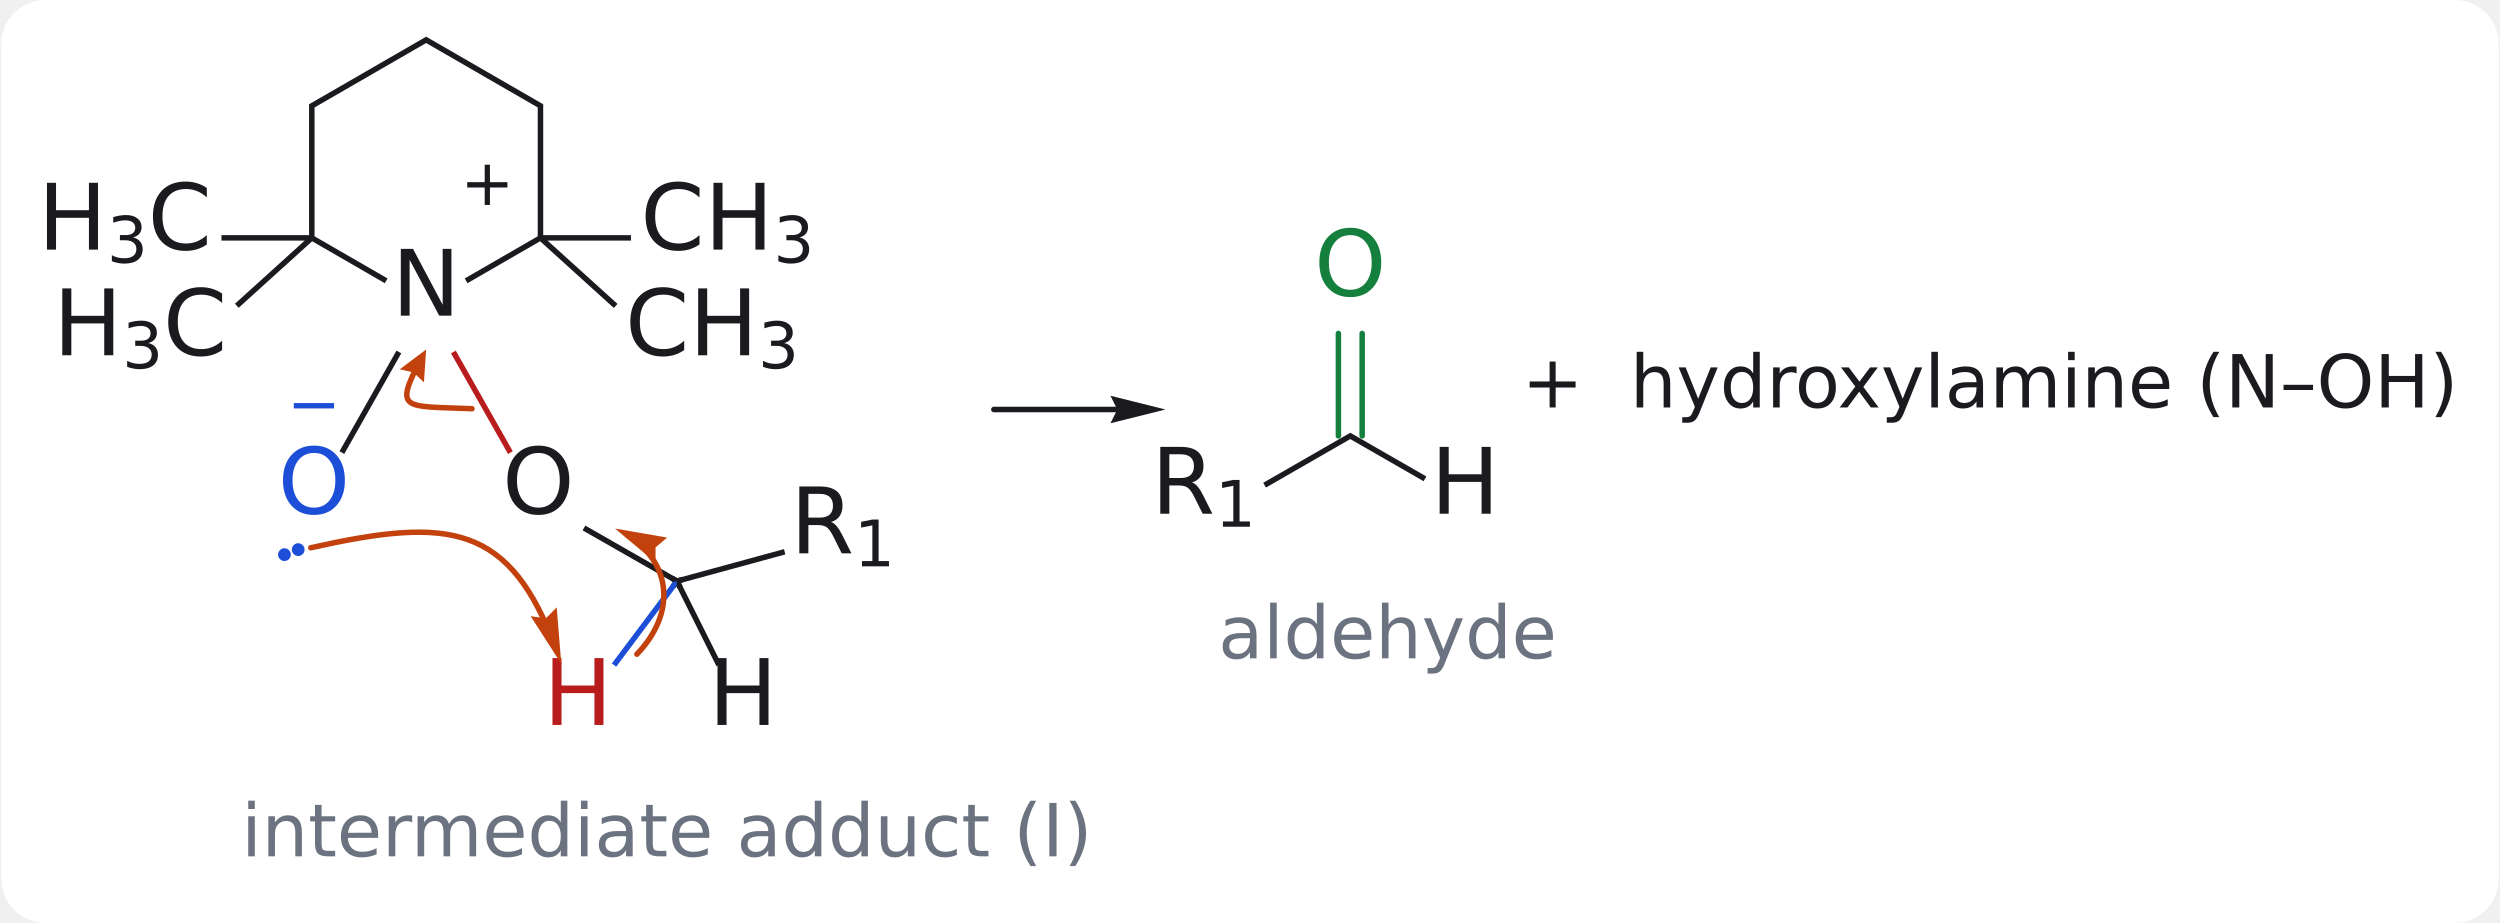
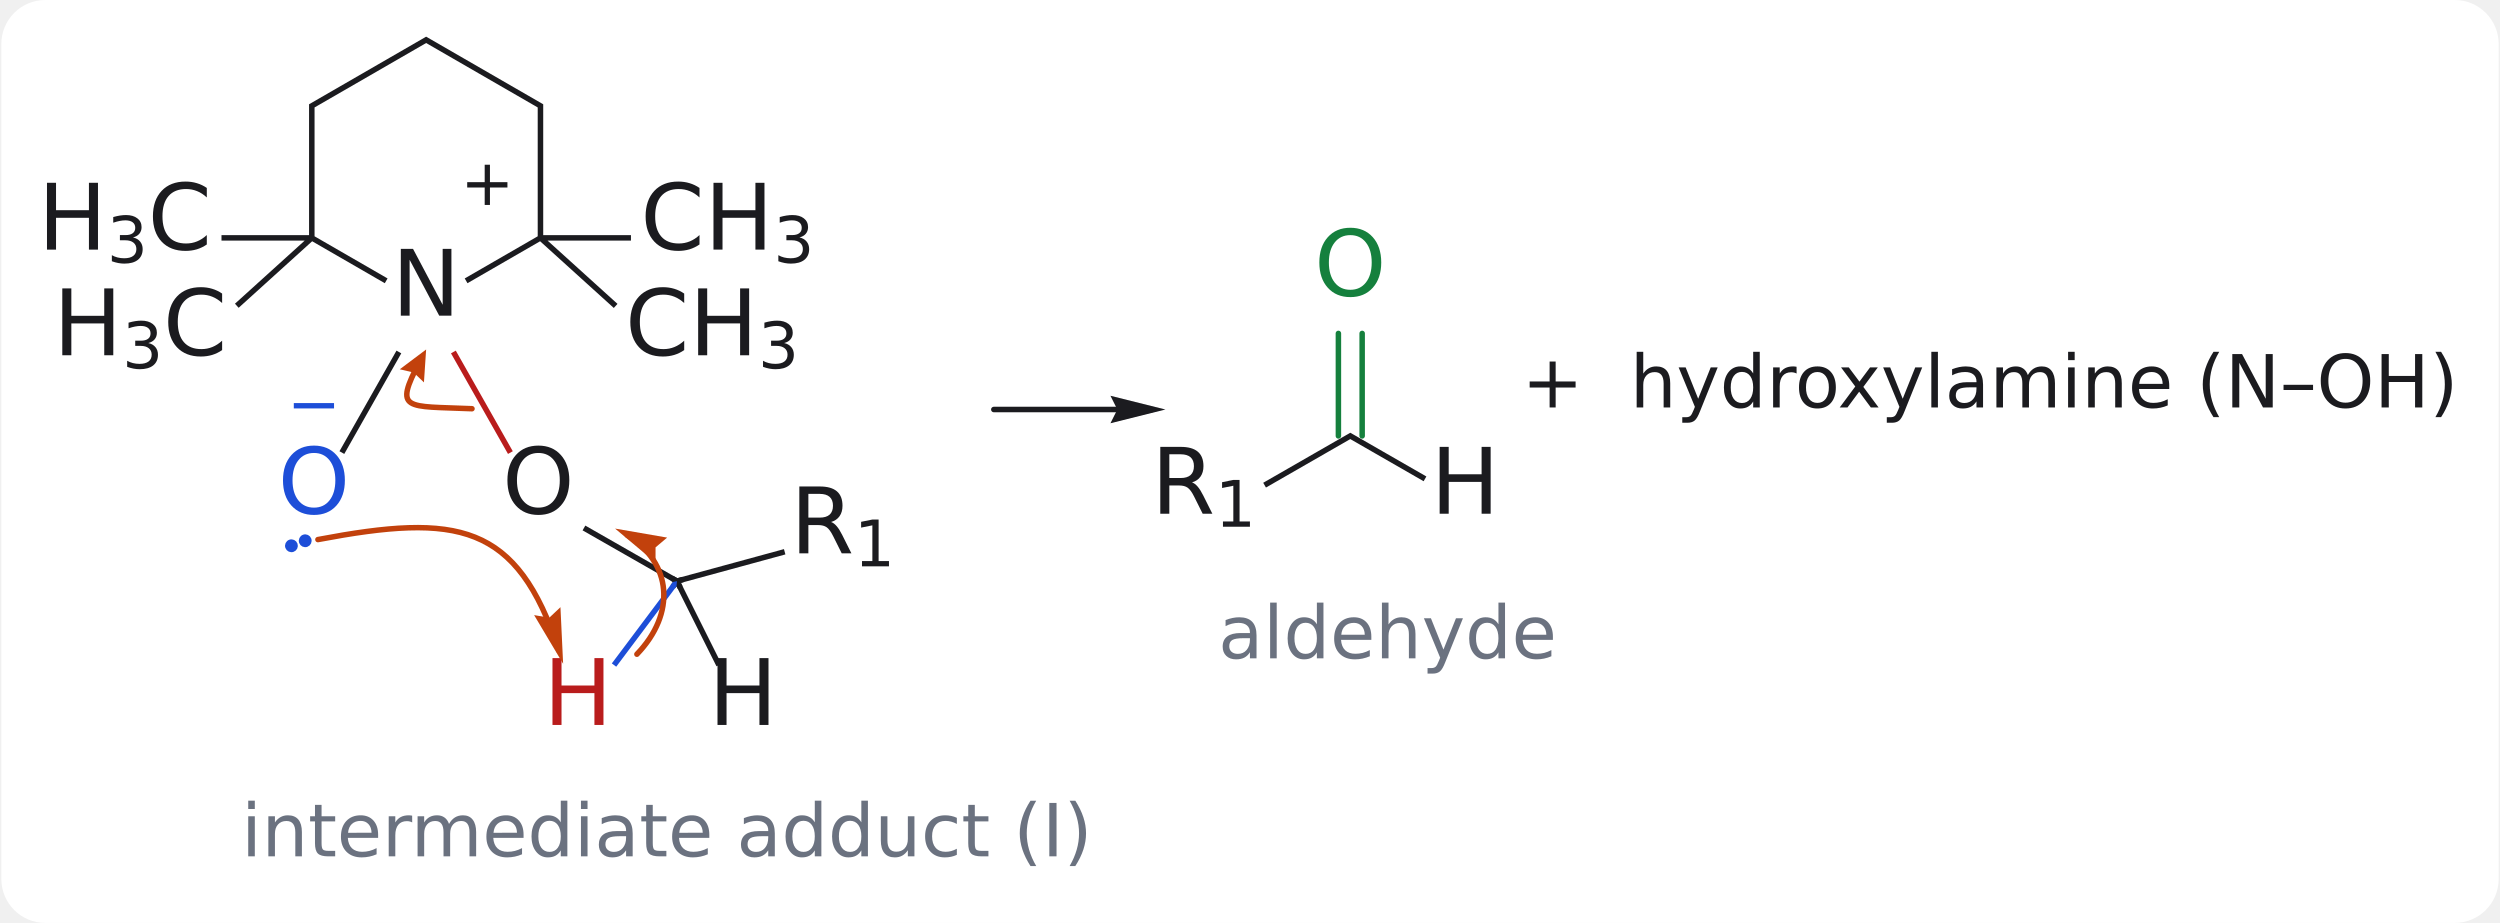
<svg xmlns="http://www.w3.org/2000/svg" viewBox="-135.143 -96.677 794.482 293.61" width="493" height="182">
  <style>.c-ink.fill{fill:#1b1b1f}.c-ink.stroke{stroke:#1b1b1f}.c-arrow.fill{fill:#c2410c}.c-arrow.stroke{stroke:#c2410c}.c-nu.fill{fill:#1d4ed8}.c-nu.stroke{stroke:#1d4ed8}.c-el.fill{fill:#b91c1c}.c-el.stroke{stroke:#b91c1c}.c-good.fill{fill:#15803d}.c-good.stroke{stroke:#15803d}.c-muted.fill{fill:#6b7280}.c-muted.stroke{stroke:#6b7280}.card{fill:#ffffff}@media (prefers-color-scheme: dark){.c-ink.fill{fill:#e6e6ea}.c-ink.stroke{stroke:#e6e6ea}.c-arrow.fill{fill:#ff9f5a}.c-arrow.stroke{stroke:#ff9f5a}.c-nu.fill{fill:#8ab4ff}.c-nu.stroke{stroke:#8ab4ff}.c-el.fill{fill:#ff8a8a}.c-el.stroke{stroke:#ff8a8a}.c-good.fill{fill:#6ee7a0}.c-good.stroke{stroke:#6ee7a0}.c-muted.fill{fill:#9ca3af}.c-muted.stroke{stroke:#9ca3af}.card{fill:#1e1e1e}}</style>
  <rect class="card" x="-135.143" y="-96.677" width="794.482" height="293.610" rx="14" />
  <path class="c-good stroke" d="M290.22 42 L290.22 9.397 " fill="none" stroke-width="1.75" stroke-linecap="round" stroke-linejoin="round" />
  <path class="c-good stroke" d="M297.78 42 L297.78 9.397 " fill="none" stroke-width="1.75" stroke-linecap="round" stroke-linejoin="round" />
  <path class="c-ink fill stroke" d="M79.919 87.26 L78.614 86.514 L77.746 88.034 L78.505 88.468 L79.8 88.2 Z M78.505 88.468 L77.726 89.508 L79.126 90.558 L79.651 89.858 L79.8 88.2 Z M81.06 88.763 L81.904 88.533 L81.444 86.845 L79.919 87.26 L79.8 88.2 Z M79.651 89.858 L80.042 90.64 L81.607 89.858 L81.06 88.763 L79.8 88.2 Z " stroke-width="0" stroke-linecap="round" stroke-linejoin="round" />
  <path class="c-ink fill stroke" d="M13.151 -6.582 L36.257 -19.924 L36.372 -21 L35.497 -21.505 L12.276 -8.098 Z M37.247 -21.875 L37.247 -63.505 L35.497 -62.495 L35.497 -21.505 L36.372 -21 Z M37.247 -63.505 L-0 -85.01 L0 -82.99 L35.497 -62.495 Z M0 -85.01 L-37.247 -63.505 L-35.497 -62.495 L-0 -82.99 Z M-37.247 -63.505 L-37.247 -21.875 L-36.372 -21 L-35.497 -21.505 L-35.497 -62.495 Z M-36.257 -19.924 L-13.151 -6.582 L-12.276 -8.098 L-35.497 -21.505 L-36.372 -21 Z M38.643 -20.125 L65.16 -20.125 L65.16 -21.875 L37.247 -21.875 L36.372 -21 Z M36.257 -19.924 L59.701 1.293 L60.876 -0.005 L38.643 -20.125 L36.372 -21 Z M-37.247 -21.875 L-65.103 -21.875 L-65.103 -20.125 L-38.643 -20.125 L-36.372 -21 Z M-38.643 -20.125 L-60.819 -0.057 L-59.644 1.241 L-36.257 -19.924 L-36.372 -21 Z M-9.43 14.867 L-27.566 46.872 L-26.044 47.735 L-7.908 15.729 Z M49.773 72.05 L78.505 88.468 L79.8 88.2 L79.919 87.26 L50.642 70.53 Z M81.06 88.763 L114.293 79.7 L113.833 78.011 L79.919 87.26 L79.8 88.2 Z M79.651 89.858 L92.368 115.293 L93.934 114.511 L81.06 88.763 L79.8 88.2 Z M294 43.009 L317.334 56.42 L318.206 54.902 L294 40.991 Z M294 40.991 L266.301 56.91 L267.173 58.427 L294 43.009 Z " stroke-width="0" stroke-linecap="round" stroke-linejoin="round" />
  <path class="c-nu fill stroke" d="M78.505 88.468 L59.073 114.377 L60.473 115.427 L79.651 89.858 L79.8 88.2 Z " stroke-width="0" stroke-linecap="round" stroke-linejoin="round" />
  <path class="c-el fill stroke" d="M7.908 15.729 L26.044 47.735 L27.566 46.872 L9.43 14.867 Z " stroke-width="0" stroke-linecap="round" stroke-linejoin="round" />
-   <text class="c-ink fill" xml:space="preserve" x="-10.909" y="-16.442" font-family="DejaVu Sans" font-size="29.167" font-weight="normal" font-style="normal" text-decoration="none" dominant-baseline="text-before-edge">N</text>
-   <text class="c-ink fill" xml:space="preserve" x="10.909" y="-45.609" font-family="DejaVu Sans" font-size="20.417" font-weight="normal" font-style="normal" text-decoration="none" dominant-baseline="text-before-edge">+</text>
-   <text class="c-ink fill" xml:space="preserve" x="68.189" y="-37.456" font-family="DejaVu Sans" font-size="29.167" font-weight="normal" font-style="normal" text-decoration="none" dominant-baseline="text-before-edge">CH</text>
-   <text class="c-ink fill" xml:space="preserve" x="110.487" y="-27.248" font-family="DejaVu Sans" font-size="20.417" font-weight="normal" font-style="normal" text-decoration="none" dominant-baseline="text-before-edge">3</text>
-   <text class="c-ink fill" xml:space="preserve" x="63.317" y="-3.856" font-family="DejaVu Sans" font-size="29.167" font-weight="normal" font-style="normal" text-decoration="none" dominant-baseline="text-before-edge">CH</text>
-   <text class="c-ink fill" xml:space="preserve" x="105.615" y="6.352" font-family="DejaVu Sans" font-size="20.417" font-weight="normal" font-style="normal" text-decoration="none" dominant-baseline="text-before-edge">3</text>
-   <text class="c-ink fill" xml:space="preserve" x="-123.476" y="-37.456" font-family="DejaVu Sans" font-size="29.167" font-weight="normal" font-style="normal" text-decoration="none" dominant-baseline="text-before-edge">H</text>
-   <text class="c-ink fill" xml:space="preserve" x="-101.544" y="-27.248" font-family="DejaVu Sans" font-size="20.417" font-weight="normal" font-style="normal" text-decoration="none" dominant-baseline="text-before-edge">3</text>
-   <text class="c-ink fill" xml:space="preserve" x="-88.555" y="-37.456" font-family="DejaVu Sans" font-size="29.167" font-weight="normal" font-style="normal" text-decoration="none" dominant-baseline="text-before-edge">C</text>
-   <text class="c-ink fill" xml:space="preserve" x="-118.604" y="-3.856" font-family="DejaVu Sans" font-size="29.167" font-weight="normal" font-style="normal" text-decoration="none" dominant-baseline="text-before-edge">H</text>
-   <text class="c-ink fill" xml:space="preserve" x="-96.672" y="6.352" font-family="DejaVu Sans" font-size="20.417" font-weight="normal" font-style="normal" text-decoration="none" dominant-baseline="text-before-edge">3</text>
-   <text class="c-ink fill" xml:space="preserve" x="-83.683" y="-3.856" font-family="DejaVu Sans" font-size="29.167" font-weight="normal" font-style="normal" text-decoration="none" dominant-baseline="text-before-edge">C</text>
-   <text class="c-nu fill" xml:space="preserve" x="-47.179" y="46.544" font-family="DejaVu Sans" font-size="29.167" font-weight="normal" font-style="normal" text-decoration="none" dominant-baseline="text-before-edge">O</text>
-   <text class="c-nu fill" xml:space="preserve" x="-44.253" y="24.669" font-family="DejaVu Sans" font-size="20.417" font-weight="normal" font-style="normal" text-decoration="none" dominant-baseline="text-before-edge">−</text>
-   <path class="c-nu fill stroke" d="M-41.786 78.576 C-42.006 77.97 -41.694 77.301 -41.089 77.08 C-40.483 76.86 -39.814 77.172 -39.593 77.778 C-39.373 78.383 -39.685 79.053 -40.291 79.273 C-40.896 79.493 -41.566 79.181 -41.786 78.576 Z " stroke-width="1.75" stroke-linecap="round" stroke-linejoin="round" />
-   <path class="c-nu fill stroke" d="M-46.171 80.172 C-46.392 79.566 -46.08 78.897 -45.474 78.677 C-44.869 78.456 -44.199 78.768 -43.979 79.374 C-43.758 79.979 -44.071 80.649 -44.676 80.869 C-45.281 81.09 -45.951 80.777 -46.171 80.172 Z " stroke-width="1.75" stroke-linecap="round" stroke-linejoin="round" />
-   <text class="c-ink fill" xml:space="preserve" x="24.221" y="46.544" font-family="DejaVu Sans" font-size="29.167" font-weight="normal" font-style="normal" text-decoration="none" dominant-baseline="text-before-edge">O</text>
-   <text class="c-el fill" xml:space="preserve" x="37.334" y="113.758" font-family="DejaVu Sans" font-size="29.167" font-weight="normal" font-style="normal" text-decoration="none" dominant-baseline="text-before-edge">H</text>
-   <text class="c-ink fill" xml:space="preserve" x="115.867" y="59.158" font-family="DejaVu Sans" font-size="29.167" font-weight="normal" font-style="normal" text-decoration="none" dominant-baseline="text-before-edge">R</text>
-   <text class="c-ink fill" xml:space="preserve" x="136.133" y="69.366" font-family="DejaVu Sans" font-size="20.417" font-weight="normal" font-style="normal" text-decoration="none" dominant-baseline="text-before-edge">1</text>
-   <text class="c-ink fill" xml:space="preserve" x="89.834" y="113.758" font-family="DejaVu Sans" font-size="29.167" font-weight="normal" font-style="normal" text-decoration="none" dominant-baseline="text-before-edge">H</text>
-   <text class="c-good fill" xml:space="preserve" x="282.521" y="-22.756" font-family="DejaVu Sans" font-size="29.167" font-weight="normal" font-style="normal" text-decoration="none" dominant-baseline="text-before-edge">O</text>
-   <text class="c-ink fill" xml:space="preserve" x="319.574" y="46.558" font-family="DejaVu Sans" font-size="29.167" font-weight="normal" font-style="normal" text-decoration="none" dominant-baseline="text-before-edge">H</text>
-   <text class="c-ink fill" xml:space="preserve" x="230.699" y="46.558" font-family="DejaVu Sans" font-size="29.167" font-weight="normal" font-style="normal" text-decoration="none" dominant-baseline="text-before-edge">R</text>
-   <text class="c-ink fill" xml:space="preserve" x="250.965" y="56.766" font-family="DejaVu Sans" font-size="20.417" font-weight="normal" font-style="normal" text-decoration="none" dominant-baseline="text-before-edge">1</text>
+   <text class="c-ink fill" xml:space="preserve" x="-10.909" y="-16.442" font-family="DejaVu Sans, Noto Sans CJK KR, Noto Sans CJK JP, sans-serif" font-size="29.167" font-weight="normal" font-style="normal" text-decoration="none" dominant-baseline="text-before-edge">N</text>
+   <text class="c-ink fill" xml:space="preserve" x="10.909" y="-45.609" font-family="DejaVu Sans, Noto Sans CJK KR, Noto Sans CJK JP, sans-serif" font-size="20.417" font-weight="normal" font-style="normal" text-decoration="none" dominant-baseline="text-before-edge">+</text>
+   <text class="c-ink fill" xml:space="preserve" x="68.189" y="-37.456" font-family="DejaVu Sans, Noto Sans CJK KR, Noto Sans CJK JP, sans-serif" font-size="29.167" font-weight="normal" font-style="normal" text-decoration="none" dominant-baseline="text-before-edge">CH</text>
+   <text class="c-ink fill" xml:space="preserve" x="110.487" y="-27.248" font-family="DejaVu Sans, Noto Sans CJK KR, Noto Sans CJK JP, sans-serif" font-size="20.417" font-weight="normal" font-style="normal" text-decoration="none" dominant-baseline="text-before-edge">3</text>
+   <text class="c-ink fill" xml:space="preserve" x="63.317" y="-3.856" font-family="DejaVu Sans, Noto Sans CJK KR, Noto Sans CJK JP, sans-serif" font-size="29.167" font-weight="normal" font-style="normal" text-decoration="none" dominant-baseline="text-before-edge">CH</text>
+   <text class="c-ink fill" xml:space="preserve" x="105.615" y="6.352" font-family="DejaVu Sans, Noto Sans CJK KR, Noto Sans CJK JP, sans-serif" font-size="20.417" font-weight="normal" font-style="normal" text-decoration="none" dominant-baseline="text-before-edge">3</text>
+   <text class="c-ink fill" xml:space="preserve" x="-123.476" y="-37.456" font-family="DejaVu Sans, Noto Sans CJK KR, Noto Sans CJK JP, sans-serif" font-size="29.167" font-weight="normal" font-style="normal" text-decoration="none" dominant-baseline="text-before-edge">H</text>
+   <text class="c-ink fill" xml:space="preserve" x="-101.544" y="-27.248" font-family="DejaVu Sans, Noto Sans CJK KR, Noto Sans CJK JP, sans-serif" font-size="20.417" font-weight="normal" font-style="normal" text-decoration="none" dominant-baseline="text-before-edge">3</text>
+   <text class="c-ink fill" xml:space="preserve" x="-88.555" y="-37.456" font-family="DejaVu Sans, Noto Sans CJK KR, Noto Sans CJK JP, sans-serif" font-size="29.167" font-weight="normal" font-style="normal" text-decoration="none" dominant-baseline="text-before-edge">C</text>
+   <text class="c-ink fill" xml:space="preserve" x="-118.604" y="-3.856" font-family="DejaVu Sans, Noto Sans CJK KR, Noto Sans CJK JP, sans-serif" font-size="29.167" font-weight="normal" font-style="normal" text-decoration="none" dominant-baseline="text-before-edge">H</text>
+   <text class="c-ink fill" xml:space="preserve" x="-96.672" y="6.352" font-family="DejaVu Sans, Noto Sans CJK KR, Noto Sans CJK JP, sans-serif" font-size="20.417" font-weight="normal" font-style="normal" text-decoration="none" dominant-baseline="text-before-edge">3</text>
+   <text class="c-ink fill" xml:space="preserve" x="-83.683" y="-3.856" font-family="DejaVu Sans, Noto Sans CJK KR, Noto Sans CJK JP, sans-serif" font-size="29.167" font-weight="normal" font-style="normal" text-decoration="none" dominant-baseline="text-before-edge">C</text>
+   <text class="c-nu fill" xml:space="preserve" x="-47.179" y="46.544" font-family="DejaVu Sans, Noto Sans CJK KR, Noto Sans CJK JP, sans-serif" font-size="29.167" font-weight="normal" font-style="normal" text-decoration="none" dominant-baseline="text-before-edge">O</text>
+   <text class="c-nu fill" xml:space="preserve" x="-44.253" y="24.669" font-family="DejaVu Sans, Noto Sans CJK KR, Noto Sans CJK JP, sans-serif" font-size="20.417" font-weight="normal" font-style="normal" text-decoration="none" dominant-baseline="text-before-edge">−</text>
+   <path class="c-nu fill stroke" d="M-39.563 75.757 C-39.783 75.151 -39.471 74.482 -38.866 74.261 C-38.26 74.041 -37.591 74.353 -37.37 74.959 C-37.15 75.564 -37.462 76.234 -38.068 76.454 C-38.673 76.674 -39.343 76.362 -39.563 75.757 Z " stroke-width="1.75" stroke-linecap="round" stroke-linejoin="round" />
+   <path class="c-nu fill stroke" d="M-43.948 77.353 C-44.169 76.747 -43.856 76.078 -43.251 75.857 C-42.645 75.637 -41.976 75.949 -41.756 76.555 C-41.535 77.16 -41.847 77.83 -42.453 78.05 C-43.058 78.27 -43.728 77.958 -43.948 77.353 Z " stroke-width="1.75" stroke-linecap="round" stroke-linejoin="round" />
+   <text class="c-ink fill" xml:space="preserve" x="24.221" y="46.544" font-family="DejaVu Sans, Noto Sans CJK KR, Noto Sans CJK JP, sans-serif" font-size="29.167" font-weight="normal" font-style="normal" text-decoration="none" dominant-baseline="text-before-edge">O</text>
+   <text class="c-el fill" xml:space="preserve" x="37.334" y="113.758" font-family="DejaVu Sans, Noto Sans CJK KR, Noto Sans CJK JP, sans-serif" font-size="29.167" font-weight="normal" font-style="normal" text-decoration="none" dominant-baseline="text-before-edge">H</text>
+   <text class="c-ink fill" xml:space="preserve" x="115.867" y="59.158" font-family="DejaVu Sans, Noto Sans CJK KR, Noto Sans CJK JP, sans-serif" font-size="29.167" font-weight="normal" font-style="normal" text-decoration="none" dominant-baseline="text-before-edge">R</text>
+   <text class="c-ink fill" xml:space="preserve" x="136.133" y="69.366" font-family="DejaVu Sans, Noto Sans CJK KR, Noto Sans CJK JP, sans-serif" font-size="20.417" font-weight="normal" font-style="normal" text-decoration="none" dominant-baseline="text-before-edge">1</text>
+   <text class="c-ink fill" xml:space="preserve" x="89.834" y="113.758" font-family="DejaVu Sans, Noto Sans CJK KR, Noto Sans CJK JP, sans-serif" font-size="29.167" font-weight="normal" font-style="normal" text-decoration="none" dominant-baseline="text-before-edge">H</text>
+   <text class="c-good fill" xml:space="preserve" x="282.521" y="-22.756" font-family="DejaVu Sans, Noto Sans CJK KR, Noto Sans CJK JP, sans-serif" font-size="29.167" font-weight="normal" font-style="normal" text-decoration="none" dominant-baseline="text-before-edge">O</text>
+   <text class="c-ink fill" xml:space="preserve" x="319.574" y="46.558" font-family="DejaVu Sans, Noto Sans CJK KR, Noto Sans CJK JP, sans-serif" font-size="29.167" font-weight="normal" font-style="normal" text-decoration="none" dominant-baseline="text-before-edge">H</text>
+   <text class="c-ink fill" xml:space="preserve" x="230.699" y="46.558" font-family="DejaVu Sans, Noto Sans CJK KR, Noto Sans CJK JP, sans-serif" font-size="29.167" font-weight="normal" font-style="normal" text-decoration="none" dominant-baseline="text-before-edge">R</text>
+   <text class="c-ink fill" xml:space="preserve" x="250.965" y="56.766" font-family="DejaVu Sans, Noto Sans CJK KR, Noto Sans CJK JP, sans-serif" font-size="20.417" font-weight="normal" font-style="normal" text-decoration="none" dominant-baseline="text-before-edge">1</text>
  <path class="c-ink stroke" d="M180.6 33.6 L230.825 33.6 " fill="none" stroke-width="1.75" stroke-linecap="round" stroke-linejoin="round" />
  <path class="c-ink fill stroke" d="M235.2 33.6 L217.7 29.225 L219.887 33.6 L217.7 37.975 Z " stroke-width="0" stroke-linecap="round" stroke-linejoin="round" />
-   <path class="c-arrow stroke" d="M-36.681 77.582 C7.62 67.63 26.74 69.935 41.549 110.402 " fill="none" stroke-width="1.75" stroke-linecap="round" stroke-linejoin="round" />
-   <path class="c-arrow fill stroke" d="M43 114.53 L41.538 96.551 L38.094 100.024 L33.249 99.354 Z " stroke-width="0" stroke-linecap="round" stroke-linejoin="round" />
+   <path class="c-arrow stroke" d="M-34.425 74.977 C9.97 66.582 28.914 69.59 42.271 110.33 " fill="none" stroke-width="1.75" stroke-linecap="round" stroke-linejoin="round" />
+   <path class="c-arrow fill stroke" d="M43.581 114.505 L42.732 96.486 L39.172 99.841 L34.353 99.005 Z " stroke-width="0" stroke-linecap="round" stroke-linejoin="round" />
  <path class="c-arrow stroke" d="M67.05 111.45 C79.581 98.402 78.213 82.429 63.956 73.55 " fill="none" stroke-width="1.75" stroke-linecap="round" stroke-linejoin="round" />
  <path class="c-arrow fill stroke" d="M60.107 71.476 L72.982 82.281 L72.985 77.459 L76.668 74.346 Z " stroke-width="0" stroke-linecap="round" stroke-linejoin="round" />
  <path class="c-arrow stroke" d="M14.587 33.349 C-6.582 32.437 -10.38 34.242 -2.063 18.367 " fill="none" stroke-width="1.75" stroke-linecap="round" stroke-linejoin="round" />
  <path class="c-arrow fill stroke" d="M0 14.506 L-8.388 20.802 L-3.974 21.839 L-0.695 24.971 Z " stroke-width="0" stroke-linecap="round" stroke-linejoin="round" />
-   <text class="c-muted fill" xml:space="preserve" x="-58.8" y="159.6" font-family="DejaVu Sans" font-size="23.333" font-weight="normal" font-style="normal" text-decoration="none" dominant-baseline="text-before-edge">intermediate adduct (I)</text>
-   <text class="c-muted fill" xml:space="preserve" x="252" y="96.6" font-family="DejaVu Sans" font-size="23.333" font-weight="normal" font-style="normal" text-decoration="none" dominant-baseline="text-before-edge">aldehyde</text>
-   <text class="c-ink fill" xml:space="preserve" x="348.6" y="16.8" font-family="DejaVu Sans" font-size="23.333" font-weight="normal" font-style="normal" text-decoration="none" dominant-baseline="text-before-edge">+  hydroxylamine (N–OH)</text>
+   <text class="c-muted fill" xml:space="preserve" x="-58.8" y="159.6" font-family="DejaVu Sans, Noto Sans CJK KR, Noto Sans CJK JP, sans-serif" font-size="23.333" font-weight="normal" font-style="normal" text-decoration="none" dominant-baseline="text-before-edge">intermediate adduct (I)</text>
+   <text class="c-muted fill" xml:space="preserve" x="252" y="96.6" font-family="DejaVu Sans, Noto Sans CJK KR, Noto Sans CJK JP, sans-serif" font-size="23.333" font-weight="normal" font-style="normal" text-decoration="none" dominant-baseline="text-before-edge">aldehyde</text>
+   <text class="c-ink fill" xml:space="preserve" x="348.6" y="16.8" font-family="DejaVu Sans, Noto Sans CJK KR, Noto Sans CJK JP, sans-serif" font-size="23.333" font-weight="normal" font-style="normal" text-decoration="none" dominant-baseline="text-before-edge">+  hydroxylamine (N–OH)</text>
</svg>
